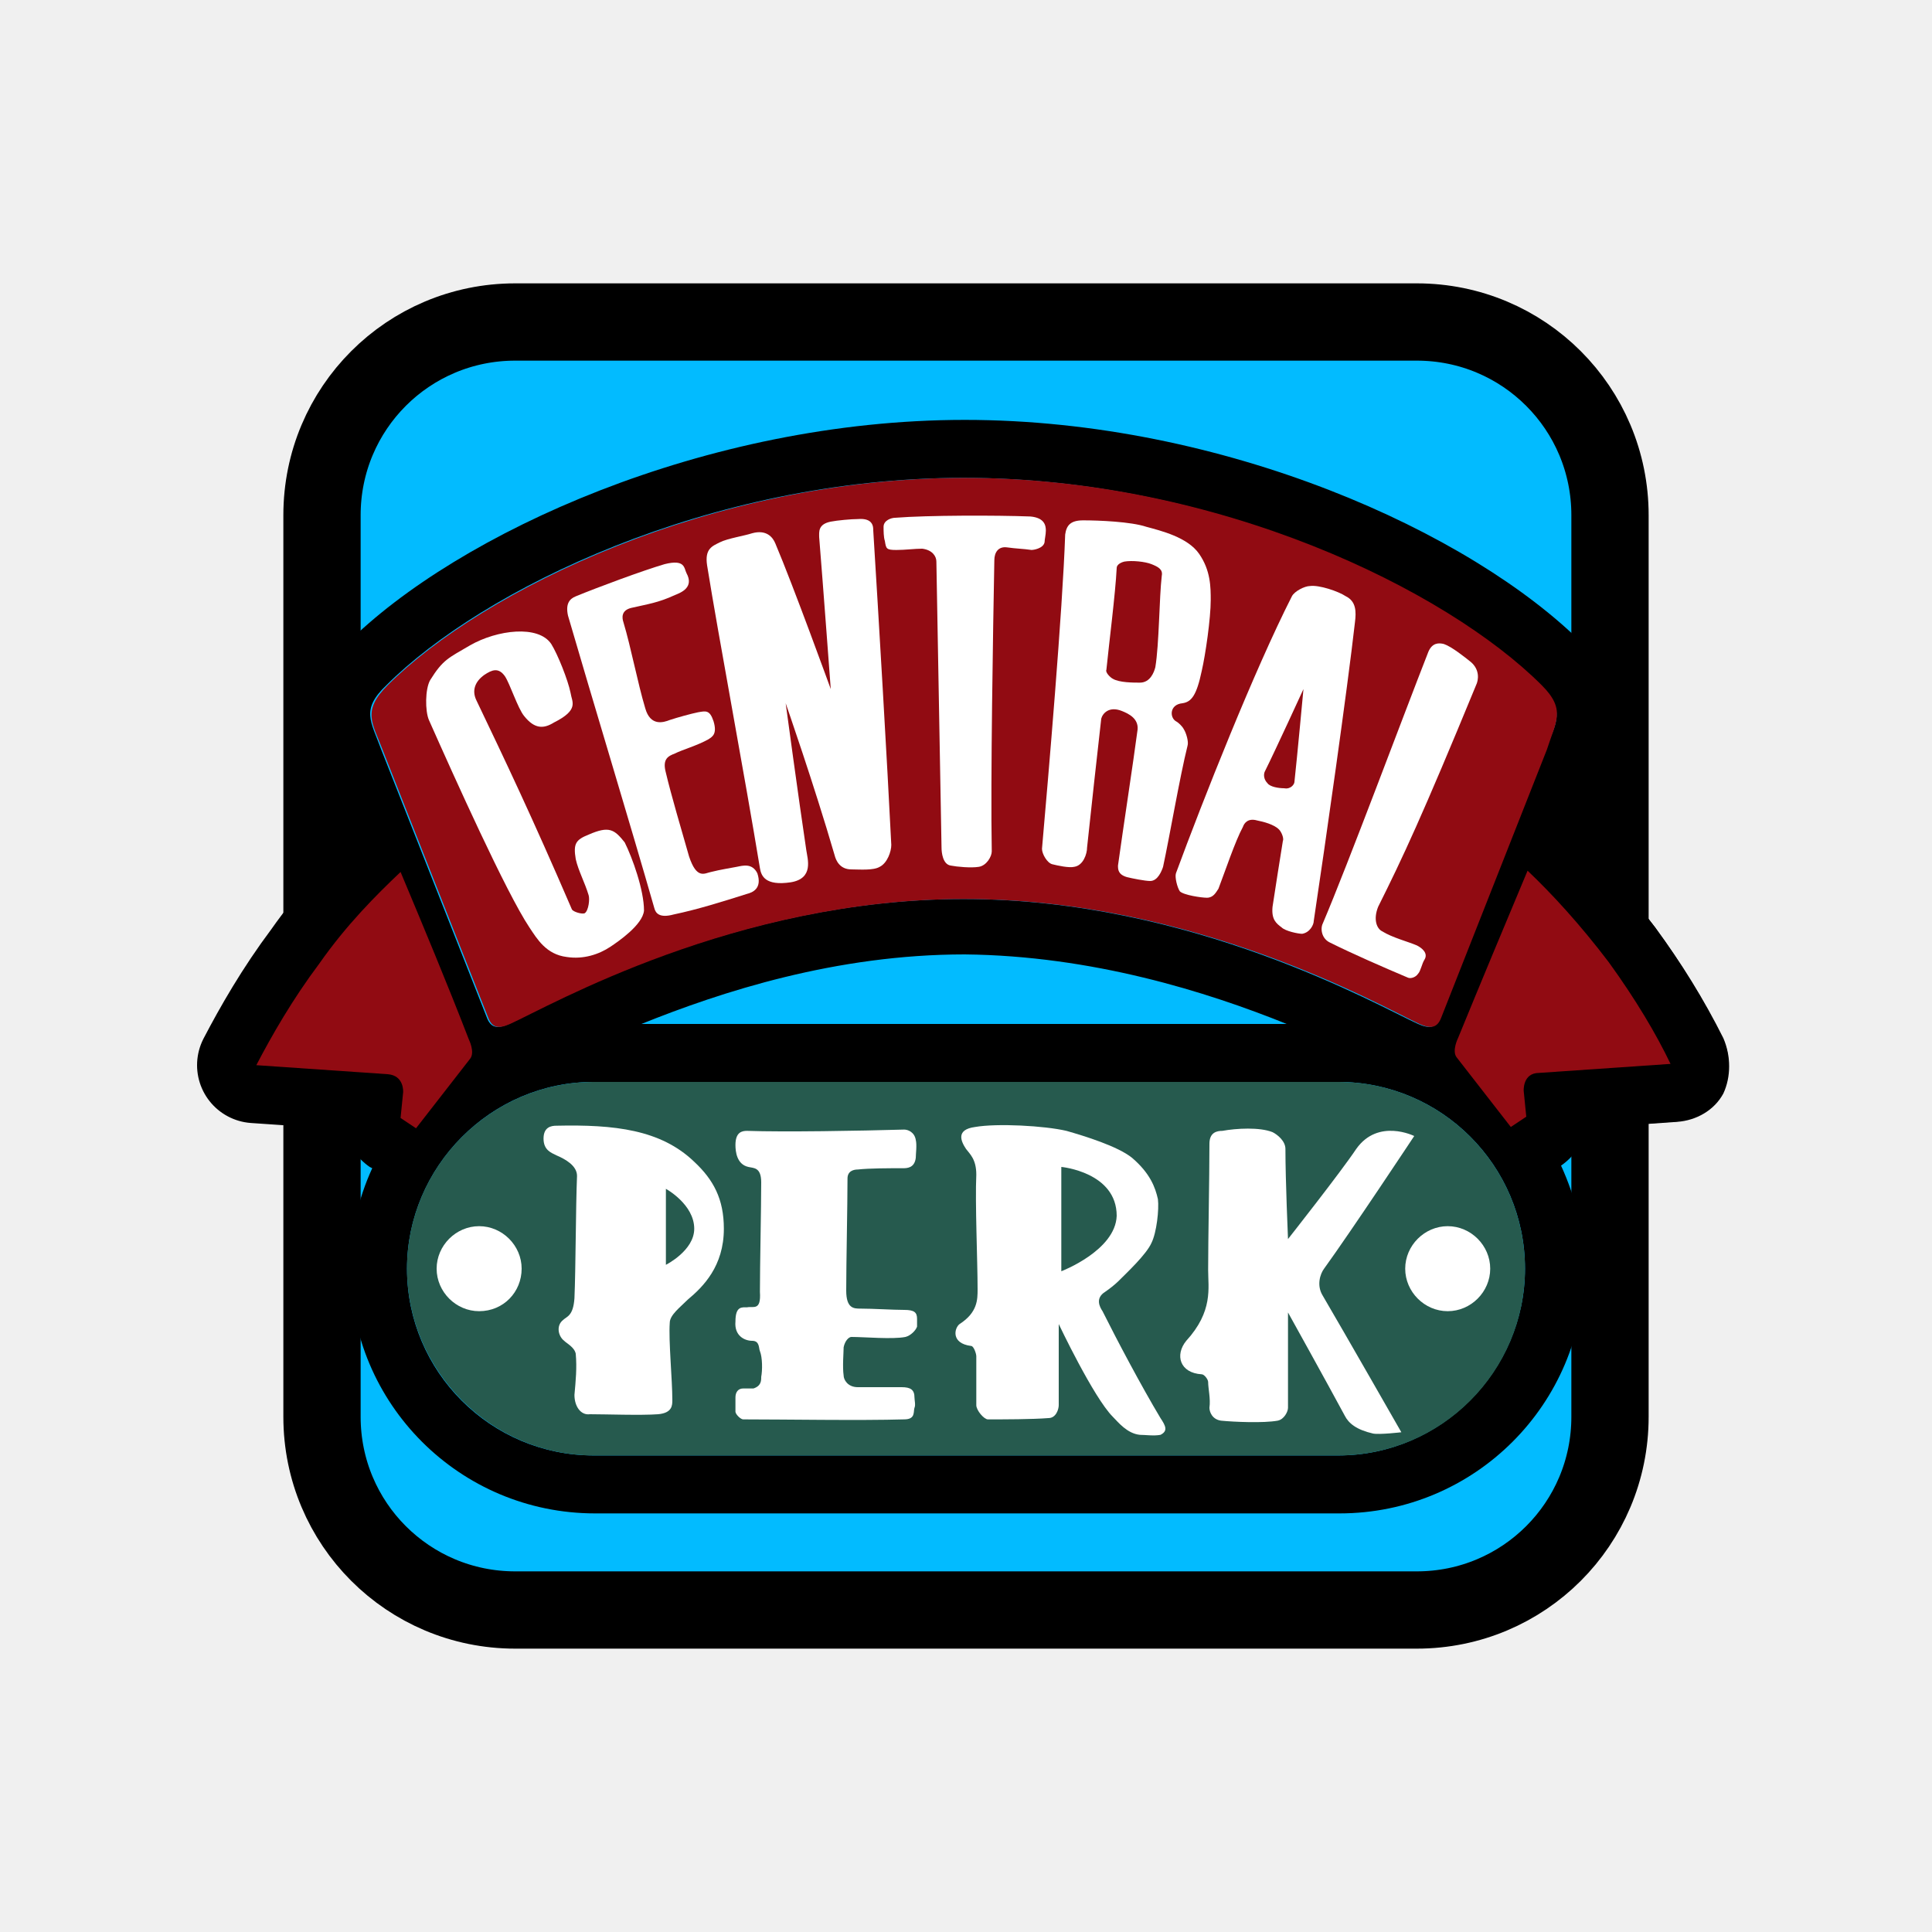
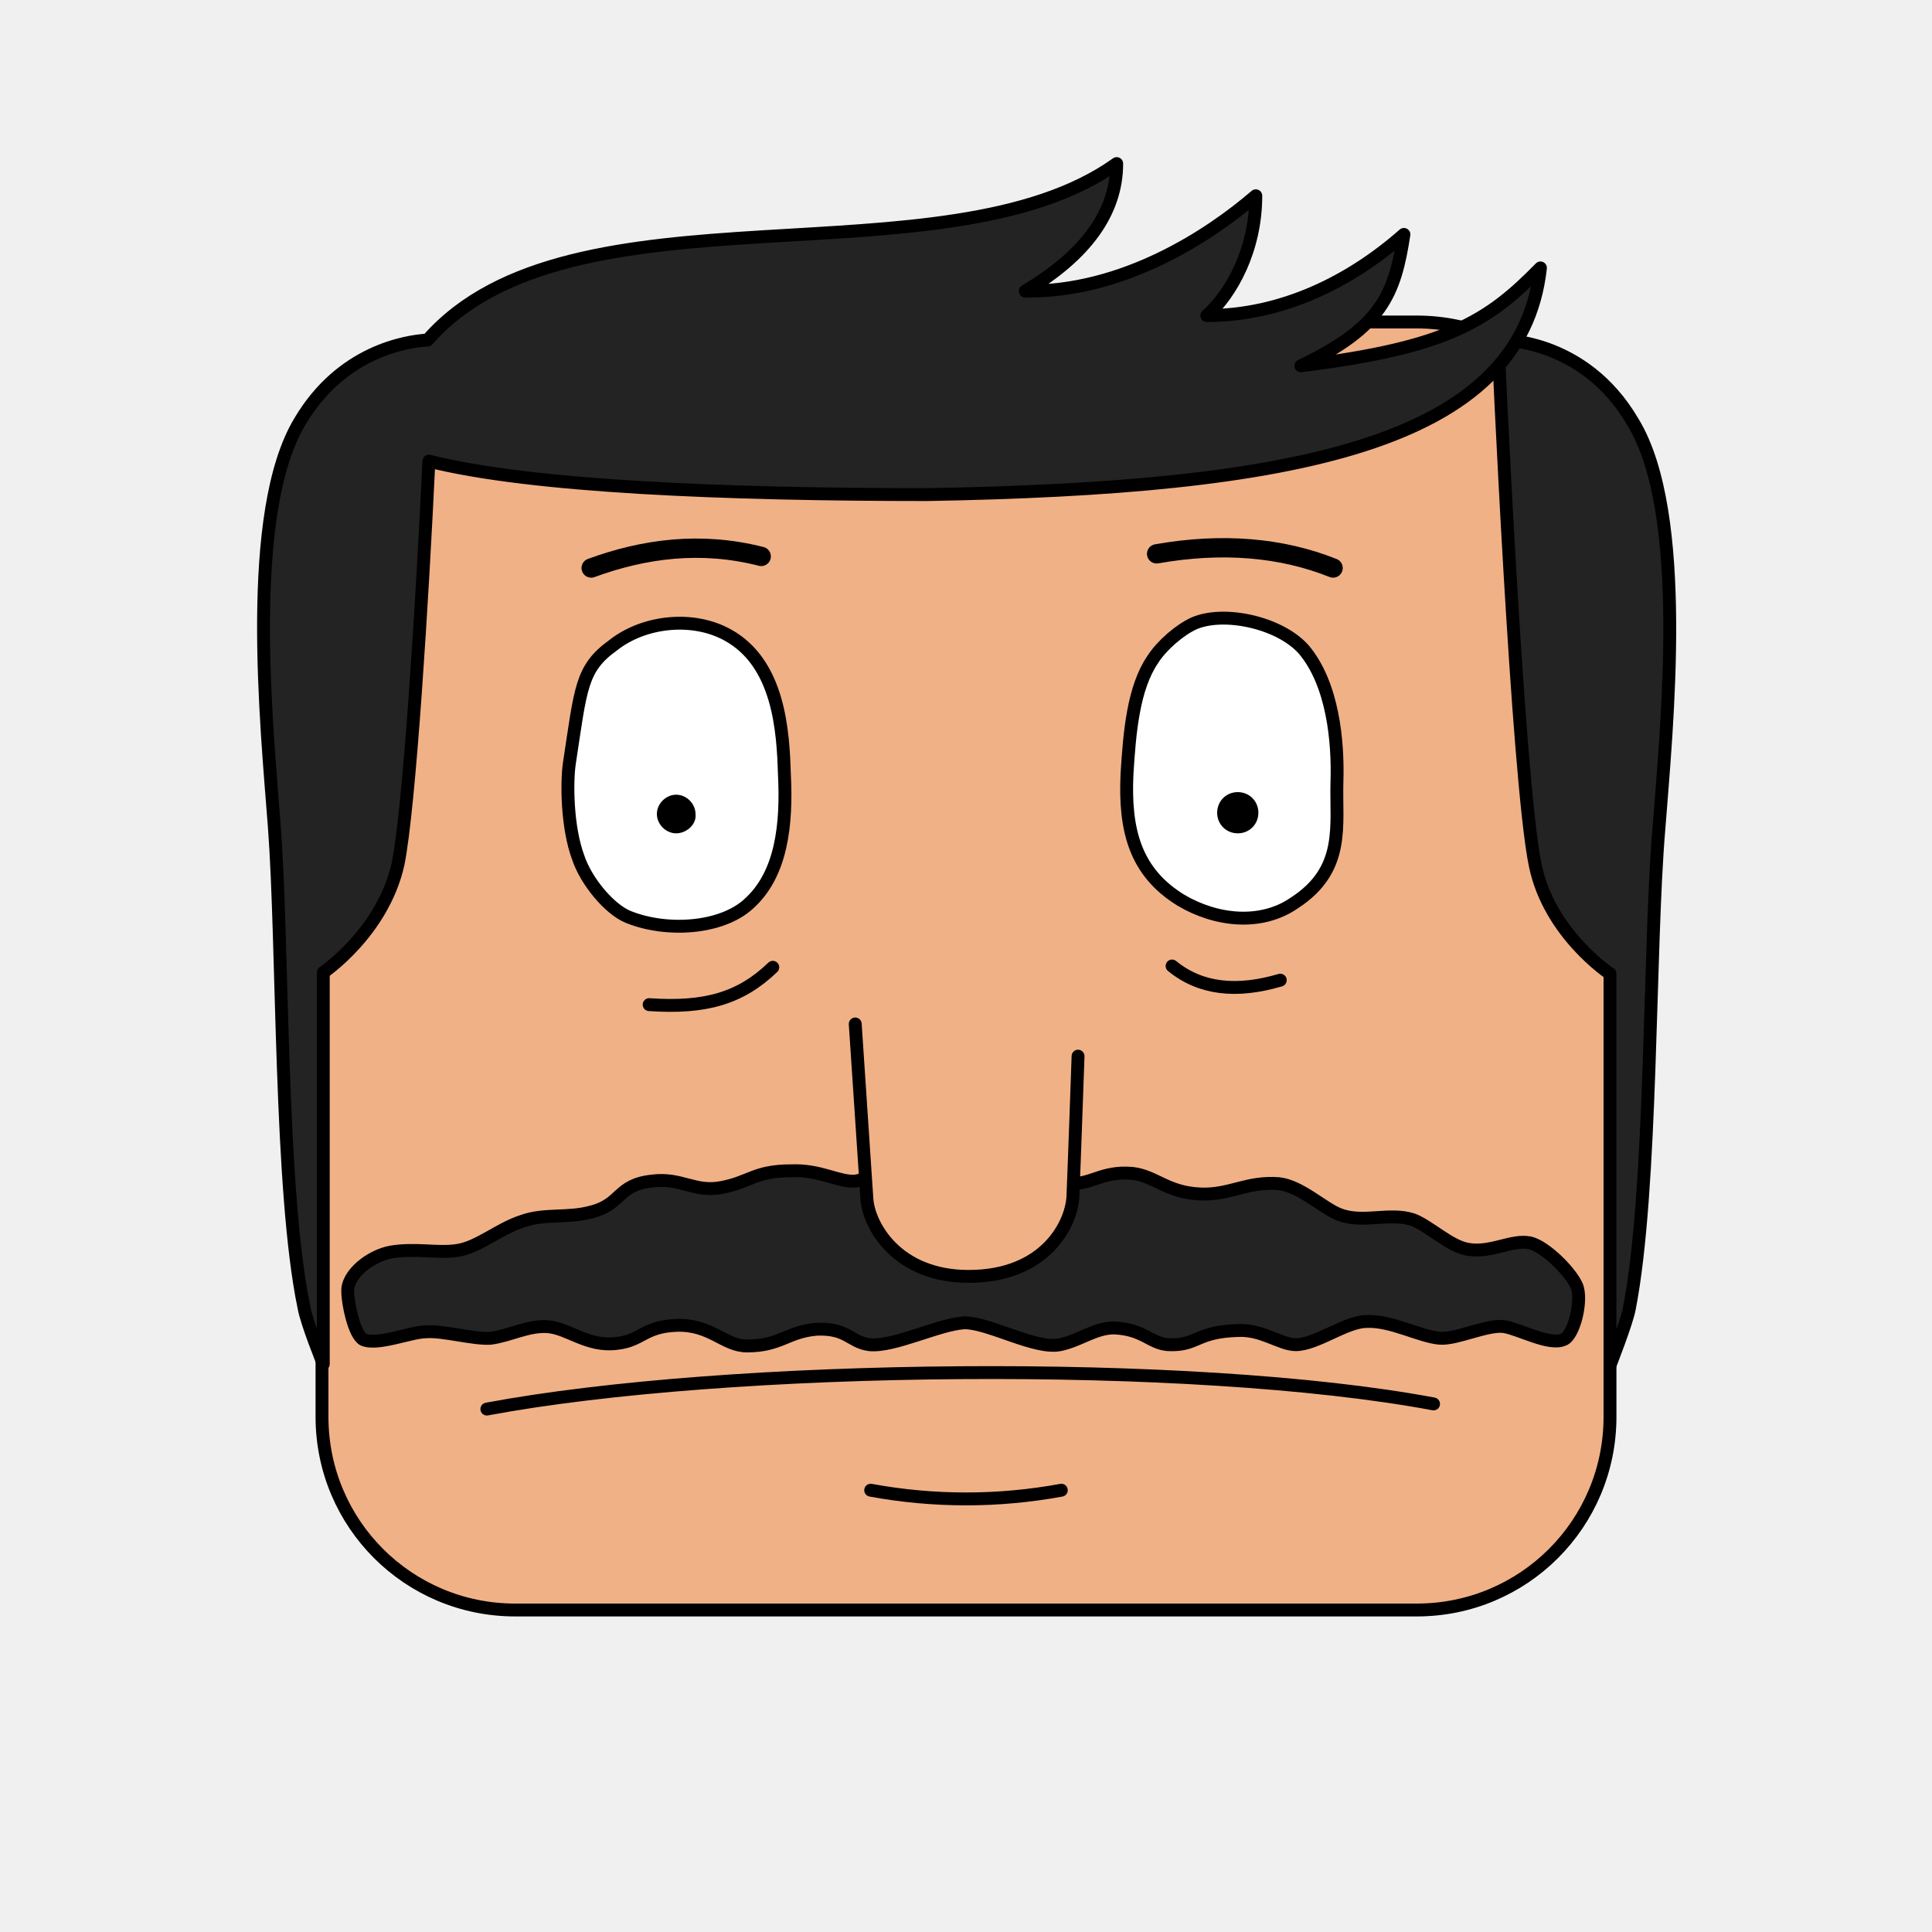
<svg xmlns="http://www.w3.org/2000/svg" version="1.1" id="Layer_1" x="0px" y="0px" viewBox="0 0 150 150" style="enable-background:new 0 0 150 150;" xml:space="preserve">
  <style type="text/css">
- 	.st0{fill:none;stroke:#000000;stroke-width:9;stroke-linecap:round;stroke-linejoin:round;stroke-miterlimit:10;}
- 	.st1{fill:#02BBFF;stroke:#000000;stroke-width:6;stroke-miterlimit:10;}
- 	.st2{fill:#910B12;}
- 	.st3{fill:#265A4E;}
- 	.st4{fill:#FFFFFF;}
+ 	.st0{fill:#F1B186;stroke:#000000;stroke-linecap:round;stroke-linejoin:round;stroke-miterlimit:10;}
+ 	.st1{fill:#232323;stroke:#000000;stroke-linecap:round;stroke-linejoin:round;stroke-miterlimit:10;}
+ 	.st2{fill:#FFFFFF;stroke:#000000;stroke-linecap:round;stroke-linejoin:round;stroke-miterlimit:10;}
+ 	.st3{fill:#F1B186;stroke:#000000;stroke-width:1.5;stroke-linecap:round;stroke-linejoin:round;stroke-miterlimit:10;}
</style>
-   <g>
-     <path class="st0" d="M86.5,52.7c0.4,0.3,1.5,0.2,2.1,0.3c0.8,0,1.1-0.8,1.2-1.2c0.3-1.7,0.3-5.3,0.5-7.1c0-0.5-0.3-0.7-0.8-0.9   c-0.5-0.1-1.5-0.3-2.1-0.2c-0.4,0.1-0.6,0.3-0.6,0.5c-0.1,2-0.5,5.9-0.8,7.9C85.9,52.2,86.2,52.6,86.5,52.7z" />
-     <path class="st0" d="M99.7,61.2c0.4,0,0.7-0.3,0.8-0.5c0.3-1.8,0.7-7.2,0.7-7.2s-2.2,4.8-3,6.4c-0.1,0.2-0.1,0.7,0.2,0.9   C98.7,61.1,99.4,61.2,99.7,61.2z" />
-     <path class="st0" d="M37.8,78.9c0.3,0.8,0.8,0.9,1.7,0.5c3.1-1.4,17.5-9.7,35.3-9.7c17.8,0,32.3,8.3,35.3,9.7   c0.9,0.4,1.4,0.3,1.7-0.5l8.2-20.8c0.8-2.1,1.6-3-0.4-5c-7.4-7.4-25.1-16.1-44.8-16.1v0c0,0,0,0,0,0l0,0   c-19.7,0-37.5,8.8-44.8,16.1c-2,2-1.2,2.9-0.4,5L37.8,78.9z M112.1,50c0.6,0.2,1.6,1,2.1,1.4c0.7,0.6,0.6,1.4,0.4,1.8   c-4.2,10.2-5.7,13.4-7.5,17.4c-0.4,1-0.1,1.6,0.3,1.9c0.8,0.5,2,0.8,2.7,1.1c0.3,0.2,0.8,0.6,0.6,1.1c-0.1,0.3-0.3,0.8-0.5,1.1   c-0.2,0.3-0.6,0.3-0.8,0.3c-1.9-0.8-4.3-1.9-6-2.7c-0.8-0.4-0.8-1.2-0.6-1.5c2-4.7,6.2-16,8.2-21.1C111.2,49.9,111.8,49.9,112.1,50   z M101.7,45.4c0.7-0.1,2.2,0.5,2.8,0.8c0.7,0.4,0.8,1.3,0.8,1.7c-0.6,5.3-2.3,17.2-3.2,23.2c-0.1,0.4-0.3,1-0.9,1   c-0.4,0.1-1.4-0.2-1.6-0.5c-0.3-0.3-0.8-0.6-0.7-1.6c0.2-1.3,0.6-3.9,0.8-5.1c0-0.2-0.2-0.8-0.3-0.9c-0.4-0.3-1.3-0.6-1.7-0.7   c-0.6-0.1-0.9,0.3-1.1,0.5c-0.6,1.2-1.3,3.6-1.9,4.8c-0.1,0.3-0.4,0.7-0.9,0.7c-0.5,0-1.8-0.2-2.1-0.5c-0.2-0.2-0.4-1-0.3-1.4   c2.1-5.7,6.1-15.8,9-21.5C100.6,45.8,101.3,45.5,101.7,45.4z M84.1,40.5c1.2,0,3.7,0.1,4.9,0.5c1.1,0.3,3.2,0.8,4.1,2.1   c0.8,1.3,0.9,2.6,0.9,3.6c0,1.4-0.4,4.1-0.7,5.5c-0.4,1.8-0.8,2.4-1.5,2.5c-1,0.1-0.9,1.1-0.5,1.4c0.2,0.1,0.5,0.4,0.6,0.6   c0.2,0.3,0.5,1,0.3,1.4c-0.6,2.4-1.4,7.1-1.9,9.4c-0.1,0.4-0.4,1.1-1,1.1c-0.4,0-1.4-0.2-1.8-0.3c-0.7-0.2-0.8-0.5-0.7-0.9   c0.4-2.9,1.2-8.2,1.5-10.4c0.1-1-0.8-1.4-1.2-1.6c-1-0.5-1.5,0.2-1.6,0.6c-0.3,2.6-0.9,7.2-1.1,10c0,0.4-0.3,1.4-1,1.5   c-0.4,0-1.3-0.1-1.7-0.2c-0.4-0.1-0.8-0.8-0.8-1.2c0.6-5.7,1.6-18.5,1.8-24.4C82.7,40.9,83,40.5,84.1,40.5z M68.6,40.9   c0-0.5,0.6-0.7,0.9-0.7C72,40,77.4,40,80,40.1c1.1,0.1,1.1,0.7,1.2,1.1c0,0.2-0.1,0.6-0.1,0.9c-0.1,0.5-0.8,0.6-1.2,0.6   c-0.7-0.1-1.1-0.1-1.9-0.2c-0.8-0.1-1,0.4-1,1c-0.1,5.4-0.3,17-0.2,22.6c0,0.4-0.3,1.1-1,1.2c-0.5,0.1-1.6,0-2.2-0.1   c-0.6-0.1-0.7-1-0.7-1.4c-0.1-5.5-0.3-16.6-0.4-22.2c0-0.4-0.4-0.9-1.1-1c-0.5-0.1-1.2,0.1-2,0.1c-0.7,0-0.8-0.1-0.9-0.7   C68.6,41.7,68.6,41.1,68.6,40.9z M55.9,42.1c0.6-0.2,1.9-0.5,2.5-0.7c1.1-0.3,1.6,0.3,1.8,0.8c1.4,3.4,4.3,11.3,4.3,11.3   s-0.6-8.1-0.9-11.8c0-0.4-0.1-1,0.9-1.2c0.5-0.1,1.6-0.2,2.1-0.2c1.2,0,1.2,0.6,1.2,1c0.4,6.4,1.1,18.2,1.4,24.4   c0,0.5-0.3,1.4-0.9,1.7c-0.5,0.2-1.6,0.2-2.2,0.2c-0.9,0-1.2-0.7-1.3-1.1C63.2,61,61,54.6,61,54.6S62,62,62.6,66   c0.1,0.7,0.6,2.2-1.2,2.5c-2,0.4-2.3-0.4-2.4-1.1c-1.1-7.3-3.2-17.9-4.1-23.5C54.7,42.5,55.3,42.3,55.9,42.1z M44.7,46.5   c1.7-0.8,5.2-2,6.9-2.5c1.5-0.5,1.4,0.3,1.7,0.7c0.6,1.2-0.4,1.5-0.9,1.7c-1.2,0.6-2.1,0.7-3.4,1c-0.8,0.2-0.6,0.8-0.6,1.1   c0.6,2,1.1,4.6,1.7,6.7c0.4,1.4,1.4,1,1.9,0.9c0.6-0.2,1.6-0.4,2.2-0.6c0.6-0.1,0.9-0.1,1.2,0.7c0.3,1-0.1,1.2-0.4,1.4   c-0.9,0.4-1.9,0.8-2.6,1.1c-0.5,0.2-1,0.4-0.7,1.5c0.4,1.7,1.1,4.4,1.8,6.5c0.6,1.8,1.2,1.3,1.7,1.2c0.8-0.2,1.5-0.3,2-0.4   c0.6-0.1,1.3-0.3,1.6,0.7c0.4,1.2-0.4,1.5-0.8,1.6c-1.9,0.6-3.7,1.2-5.7,1.6c-1.2,0.3-1.4-0.1-1.5-0.5C49,64.4,45.9,54.2,44.1,48   C43.8,47.1,44.2,46.7,44.7,46.5z M33.3,52.9c1-1.6,1.4-1.7,3.1-2.7c2.1-1.2,5.3-1.6,6.3-0.1c0.5,0.8,1.3,2.8,1.5,3.8   c0.2,0.7,0.7,1.2-1.3,2.3c-0.9,0.4-1.5,0.5-2.3-0.5c-0.5-0.6-1.1-2.5-1.5-3.1c-0.4-0.7-1-0.5-1.6-0.1c-0.7,0.4-1,1.2-0.6,2   c2.2,4.6,4.2,9,7.4,16.2c0.1,0.2,0.8,0.4,1,0.3c0.3-0.2,0.4-1.1,0.3-1.4c-0.3-1-0.8-2-1-2.8c-0.3-1.2-0.1-1.4,1-1.9   c1.6-0.7,2-0.3,2.6,0.7c0.7,1.2,1.6,3.7,1.5,5.3c0,1.1-1.9,2.3-2.6,2.8c-0.9,0.6-2.1,1-3.4,0.8c-1.6-0.2-2.2-1.4-2.9-2.3   c-1.9-2.7-5.8-11.5-7.8-16.1C32.9,55.2,32.9,53.5,33.3,52.9z" />
-     <path class="st0" d="M31.1,86.8l1.2,0.8l4.2-5.4c0.4-0.5-0.1-1.5-0.1-1.5c-1.8-4.3-3.6-8.6-5.4-13c-1.9,1.8-4.2,4.1-6.3,7.1   c-2.1,2.8-3.7,5.6-4.9,7.9l10.2,0.7c1.3,0.1,1.2,1.4,1.2,1.4L31.1,86.8z" />
-     <path class="st0" d="M124.9,74.7c-2.2-2.9-4.4-5.3-6.3-7.1c-1.8,4.3-3.6,8.6-5.4,13c0,0-0.5,1-0.1,1.5l4.2,5.4l1.2-0.8l-0.2-2   c0,0-0.1-1.4,1.2-1.4l10.2-0.7C128.6,80.3,127,77.6,124.9,74.7z" />
-     <path class="st0" d="M51.7,92.2l0,5.9c0,0,2.2-1.1,2.2-2.8C53.9,93.5,51.7,92.2,51.7,92.2z" />
-     <path class="st0" d="M86.7,94.4c0.1-3.4-4.3-3.8-4.3-3.8l0,8.1C82.4,98.7,86.6,97.1,86.7,94.4z" />
-     <path class="st0" d="M103.9,84H46.1c-8,0-14.5,6.5-14.5,14.5v0c0,7.9,6.5,14.5,14.5,14.5h57.8c8,0,14.5-6.5,14.5-14.5v0   C118.4,90.5,111.9,84,103.9,84z M37.2,101.8c-1.8,0-3.3-1.5-3.3-3.3c0-1.8,1.5-3.3,3.3-3.3c1.8,0,3.3,1.5,3.3,3.3   C40.5,100.3,39.1,101.8,37.2,101.8z M53.4,100.9c-0.6,0.5-1.4,1.2-1.4,1.8c-0.1,1.4,0.2,4.4,0.2,6c0,0.4,0,1.1-1.1,1.1   c-1.3,0.1-4.2,0-5.3,0c-0.6,0-1.2-0.6-1.2-1.5c0-1.1,0.1-2,0.1-3.2c0-0.5-0.6-0.8-0.9-1c-0.4-0.4-0.6-1.2-0.1-1.6   c0.4-0.3,0.9-0.3,0.9-1.7c0.1-2.3,0.1-7.1,0.2-9.5c0-0.8-0.9-1.3-1.6-1.6c-0.4-0.1-1-0.4-1-1.3c0-0.9,0.7-1,1-1   c4.5-0.1,8.1,0.3,10.7,2.8c1.5,1.4,2.3,2.9,2.3,5.2C56.1,98.3,54.5,99.9,53.4,100.9z M71.2,103c-0.1,0.3-0.5,0.7-0.9,0.8   c-1,0.2-3.2,0-4.2,0c-0.2,0-0.5,0.3-0.6,0.8c0,0.4-0.1,1.5,0,2.2c0,0.3,0.3,0.9,1.1,0.9c0.8,0,2.6,0,3.4,0c0.7,0,1,0.2,1,0.8   c0,0.2,0.1,0.6,0,0.8c-0.1,0.3,0.1,0.9-0.8,0.9c-3.4,0.1-9.3,0-12.5,0c-0.2,0-0.6-0.4-0.6-0.6c0-0.5,0-0.8,0-1.1   c0-0.4,0.2-0.7,0.6-0.7c0.1,0,0.6,0,0.8,0c0.6-0.2,0.6-0.6,0.6-0.9c0.1-0.5,0.1-1.5-0.1-2c-0.1-0.2,0-0.8-0.6-0.8   c-0.6,0-1.4-0.4-1.3-1.5c0-1.2,0.5-1.1,0.9-1.1c0.5-0.1,1.1,0.3,1-1.2c0-2.1,0.1-6.5,0.1-8.5c0-1.2-0.6-1.1-1-1.2   c-0.9-0.2-1-1.2-1-1.7c0-1,0.5-1.1,0.9-1.1c2.9,0.1,8.7,0,12.2-0.1c0.3,0,0.8,0.2,0.9,0.8c0.1,0.4,0,1.1,0,1.4   c-0.1,0.8-0.7,0.8-1,0.8c-1.1,0-2.6,0-3.5,0.1c-0.3,0-0.8,0.1-0.8,0.7c0,2.1-0.1,6.6-0.1,8.7c0,1.4,0.6,1.4,1.1,1.4   c1,0,2.5,0.1,3.4,0.1c0.8,0,1,0.2,1,0.7C71.2,102.2,71.2,102.8,71.2,103z M90.1,111.2c-0.5,0.1-1.2,0-1.6,0c-1-0.1-1.7-0.9-2.1-1.4   c-1.5-1.5-4.2-7.2-4.2-7.2s0,4.1,0,6.3c0,0.3-0.1,1-0.8,1c-1.4,0.1-3.5,0.1-4.7,0.1c-0.4,0-0.9-0.8-0.9-1.1c0.1-1.1,0-2.4,0-3.8   c0-0.2-0.2-0.7-0.4-0.8c-1.7-0.2-1.3-1.4-0.9-1.7c1.4-0.9,1.4-1.9,1.4-2.7c0-2.2-0.2-6.6-0.1-8.9c0.1-1.1-0.4-1.5-0.8-2   c-0.4-0.5-0.9-1.4,0.7-1.7c1.8-0.3,5.4-0.1,7.1,0.3c1.3,0.3,4,1.2,5.1,2.1c1.4,1.2,1.8,2.3,2,3.2c0.2,0.8-0.1,2.6-0.5,3.4   c-0.4,0.9-1.9,2.3-2.6,3c-0.2,0.2-0.7,0.6-1,0.8c-0.7,0.5-0.3,1.2-0.2,1.5c1.1,2.2,3,5.8,4.5,8.3C90.5,110.7,90.7,111.1,90.1,111.2   z M106.6,111.3c-1.3-0.3-1.9-0.8-2.2-1.4c-1.4-2.6-4.4-8-4.4-8s0,5.1,0,7.4c0,0.3-0.3,0.9-0.8,1c-1.1,0.2-3.4,0.1-4.4,0   c-0.7-0.1-0.9-0.7-0.9-1c0.1-0.7-0.1-1.5-0.1-2c0-0.2-0.3-0.6-0.5-0.6c-1.7-0.1-2.1-1.5-1.2-2.6c2.1-2.3,1.7-4.1,1.7-5.5   c0-2.5,0.1-7,0.1-9.8c0-0.9,0.6-1,1-1c1.1-0.2,2.9-0.3,3.9,0.1c0.4,0.2,1,0.7,1,1.3c0,2.4,0.2,7,0.2,7s4.1-5.2,5.3-7   c1.7-2.4,4.5-1,4.5-1s-4.9,7.4-7,10.3c-0.3,0.4-0.6,1.3-0.1,2.1c1.7,2.9,6.1,10.6,6.1,10.6S107.1,111.4,106.6,111.3z M115.7,98.5   c0,1.8-1.5,3.3-3.3,3.3c-1.8,0-3.3-1.5-3.3-3.3c0-1.8,1.5-3.3,3.3-3.3C114.2,95.2,115.7,96.7,115.7,98.5z" />
-   </g>
-   <path class="st1" d="M40,25h70c8.3,0,15,6.7,15,15v70c0,8.3-6.7,15-15,15H40c-8.3,0-15-6.7-15-15V40C25,31.7,31.7,25,40,25z" />
-   <path d="M133.8,80.6c-1.5-3-3.3-5.9-5.3-8.6c-1.9-2.5-4-4.9-6.3-7.1l2.1-5.2c0.1-0.2,0.2-0.5,0.3-0.7c0.7-1.8,2.1-5.2-1.7-9  c-8.7-8.7-27.9-17.4-48-17.4c-20.1,0-39.4,8.8-48,17.4c-3.8,3.8-2.4,7.2-1.7,9c0.1,0.2,0.2,0.4,0.3,0.8l2,5.2  c-2.3,2.2-4.4,4.6-6.3,7.1c-2,2.7-3.8,5.6-5.3,8.6c-0.7,1.3-0.6,2.9,0.1,4.2c0.8,1.3,2.1,2.1,3.6,2.2l7.1,0.5c0.2,1.2,1,2.3,2,3  l0.2,0.1c-1.1,2.4-1.7,5-1.7,7.8c0,10.5,8.5,19,19,19h57.8c10.5,0,19-8.5,19-19c0-2.9-0.7-5.6-1.8-8c1-0.7,1.7-1.7,1.9-2.9l7.1-0.5  c1.5-0.1,2.9-0.9,3.6-2.2C134.4,83.6,134.4,82,133.8,80.6z M30,53.2c7.4-7.4,25.1-16.1,44.8-16.1l0,0c0,0,0,0,0,0v0  c19.7,0,37.5,8.8,44.8,16.1c2,2,1.2,2.9,0.4,5l-8.2,20.8c-0.3,0.8-0.8,0.9-1.7,0.5c-3.1-1.4-17.5-9.7-35.3-9.7  c-17.8,0-32.3,8.3-35.3,9.7c-0.9,0.4-1.4,0.3-1.7-0.5l-8.2-20.8C28.8,56,28,55.1,30,53.2z M99.9,79.5H49.8  c6.2-2.5,15.1-5.4,25.1-5.4C84.8,74.2,93.7,77,99.9,79.5z M30.4,78.8l-2.9-0.2c0.3-0.4,0.6-0.8,0.9-1.2c0.4-0.5,0.8-1.1,1.3-1.6  l1.3,3.1C30.7,78.8,30.6,78.8,30.4,78.8z M118.4,98.5c0,7.9-6.5,14.5-14.5,14.5H46.1c-8,0-14.5-6.5-14.5-14.5v0  c0-7.9,6.5-14.5,14.5-14.5h57.8C111.9,84,118.4,90.5,118.4,98.5L118.4,98.5z M119.2,78.8c-0.2,0-0.3,0-0.5,0.1l1.3-3.1  c0.4,0.5,0.9,1.1,1.3,1.6c0.3,0.4,0.6,0.8,0.9,1.2L119.2,78.8z" />
+   <path class="st0" d="M40,25h70c8.3,0,15,6.7,15,15v70c0,8.3-6.7,15-15,15H40c-8.3,0-15-6.7-15-15V40C25,31.7,31.7,25,40,25z" />
+   <path class="st1" d="M116.3,26.4c0,0,1.5,34.1,2.9,40.8c1.1,5.3,5.8,8.4,5.8,8.4V106c0,0,1.3-3.3,1.5-4.4c1.8-9.2,1.5-28,2.3-37.3  c0.6-7.9,2.3-24.4-2-31.5C122.9,26.1,116.3,26.4,116.3,26.4z" />
+   <path class="st1" d="M101,28.4c6.3-3,7.3-5.6,8-10.2c-4.2,3.7-9.5,6.3-15.3,6.3c1.9-1.7,3.8-5.1,3.8-9.3c-3.6,3.1-10.3,7.5-17.9,7.4  c4.7-2.8,7.1-6.1,7.1-9.9c-13.4,9.6-42.4,1-53.5,13.7c-1.7,0.1-6.7,0.9-9.9,6.3c-4.3,7.1-2.6,23.6-2,31.5c0.7,9.3,0.4,28.2,2.3,37.3  c0.2,1.2,1.5,4.4,1.5,4.4V75.5c0,0,4.6-3.1,5.8-8.4c0.9-4.4,1.9-20.7,2.4-31.3c7.9,2,23.1,2.6,38.7,2.6c28.5-0.5,46.1-3.9,47.6-17.6  C115.5,25,112.3,27,101,28.4z" />
+   <path class="st1" d="M69.6,90.4c0,0-2.3,1.2-3.2,1.3c-1.3,0.1-2.7-0.9-5-0.8c-2.8,0-3.2,0.9-5.4,1.3c-2.1,0.4-3.1-0.8-5.4-0.5  c-2.7,0.3-2.3,1.8-4.7,2.4c-1.8,0.5-3.6,0.1-5.3,0.7c-1.9,0.6-3.5,2.1-5.2,2.3c-1.5,0.2-3.1-0.2-5,0.1c-1.7,0.3-3.5,1.8-3.4,3.1  c0,0.9,0.5,3.3,1.2,3.7c1.1,0.5,3.7-0.6,4.9-0.6c1.3-0.1,3.7,0.6,5,0.5c1.5-0.2,2.9-1,4.4-0.9c1.6,0.1,3.1,1.6,5.4,1.3  c1.9-0.2,2.1-1.3,4.6-1.4c2.7-0.1,3.7,1.6,5.5,1.6c2.6,0,3.1-1.1,5.4-1.3c2.4-0.1,2.6,1,4.1,1.2c1.9,0.2,5.4-1.6,7.4-1.7  c1.9,0,5.5,2.1,7.4,1.7c1.5-0.3,2.7-1.3,4.2-1.3c2.3,0.1,2.8,1.2,4.2,1.3c2.3,0.1,2.1-1,5.4-1.1c1.9-0.1,3.3,1.1,4.5,1.1  c1.6,0,3.9-1.8,5.5-1.8c1.9-0.1,4.2,1.2,5.7,1.3c1.3,0.1,3.7-1.1,5-0.9c1.2,0.2,3.5,1.5,4.6,1c0.8-0.3,1.5-3.1,1-4.2s-2.4-3-3.6-3.3  c-1.4-0.3-3,0.8-4.8,0.5c-1.4-0.2-3-1.8-4.3-2.3c-1.8-0.6-3.9,0.3-5.7-0.4c-1.3-0.5-3-2.2-4.7-2.4c-2.5-0.2-3.8,0.9-6.1,0.8  c-2.6-0.1-3.5-1.4-5.3-1.6c-2.4-0.2-3.1,0.9-5,0.8c-2.4-0.2-2.6-1.5-2.6-1.5S69.6,90.4,69.6,90.4z" />
+   <path class="st0" d="M66.4,79.5c0,0,0.4,6,0.9,13.5c0.1,2.1,2.3,6.1,7.9,6.1c6,0,8-4.1,8.1-6.2c0.1-2.3,0.4-10.9,0.4-10.9" />
  <g>
    <g>
-       <path class="st2" d="M119.7,53.2c-7.4-7.4-25.1-16.1-44.8-16.1v0c0,0,0,0,0,0l0,0c-19.7,0-37.5,8.8-44.8,16.1c-2,2-1.2,2.9-0.4,5    l8.2,20.8c0.3,0.8,0.8,0.9,1.7,0.5c3.1-1.4,17.5-9.7,35.3-9.7c17.8,0,32.3,8.3,35.3,9.7c0.9,0.4,1.4,0.3,1.7-0.5l8.2-20.8    C120.8,56,121.6,55.1,119.7,53.2z" />
-       <path class="st2" d="M31.1,67.7c-1.9,1.8-4.2,4.1-6.3,7.1c-2.1,2.8-3.7,5.6-4.9,7.9l10.2,0.7c1.3,0.1,1.2,1.4,1.2,1.4l-0.2,2    l1.2,0.8l4.2-5.4c0.4-0.5-0.1-1.5-0.1-1.5C34.7,76.3,32.9,72,31.1,67.7z" />
-       <path class="st2" d="M124.9,74.7c-2.2-2.9-4.4-5.3-6.3-7.1c-1.8,4.3-3.6,8.6-5.4,13c0,0-0.5,1-0.1,1.5l4.2,5.4l1.2-0.8l-0.2-2    c0,0-0.1-1.4,1.2-1.4l10.2-0.7C128.6,80.3,127,77.6,124.9,74.7z" />
+       <path class="st2" d="M44.2,59.3c0.9-5.9,0.9-7.4,3.4-9.2c2.4-1.9,6.2-2.3,8.9-0.8c4,2.2,4.3,7.5,4.4,10.8    c0.2,3.9-0.2,7.8-2.8,10.1c-2.1,1.9-6.3,2.2-9.3,1c-1.5-0.6-3.3-2.8-3.9-4.6C44,64.2,44,60.7,44.2,59.3z" />
+       <path d="M52.5,64.7c-0.8,0-1.5-0.7-1.5-1.5c0-0.8,0.7-1.5,1.5-1.5c0.8,0,1.5,0.7,1.5,1.5C54.1,64,53.3,64.7,52.5,64.7z" />
    </g>
    <g>
-       <path class="st3" d="M103.9,84H46.1c-7.9,0-14.5,6.5-14.5,14.5v0c0,7.9,6.5,14.5,14.5,14.5h57.8c8,0,14.5-6.5,14.5-14.5v0    C118.4,90.5,111.9,84,103.9,84z" />
+       <path class="st2" d="M103.8,60.7c0.1-3.1-0.3-7.6-2.6-10.3c-1.9-2.1-6.2-3-8.5-2c-1.1,0.5-2.5,1.7-3.2,2.8c-1.5,2.2-1.8,5.6-2,8.9    c-0.2,4.3,0.6,7.6,4.2,9.8c2.7,1.6,6.2,2,8.8,0.2C104.5,67.5,103.7,64.1,103.8,60.7z" />
+       <path d="M96.1,64.7c-0.9,0-1.6-0.7-1.6-1.6c0-0.9,0.7-1.6,1.6-1.6s1.6,0.7,1.6,1.6C97.7,64,97,64.7,96.1,64.7z" />
    </g>
  </g>
-   <g>
-     <path class="st4" d="M66.6,40.3c-0.5,0-1.6,0.1-2.1,0.2c-1,0.2-0.9,0.8-0.9,1.2c0.3,3.7,0.9,11.8,0.9,11.8s-2.9-8-4.3-11.3   c-0.2-0.5-0.7-1.1-1.8-0.8c-0.6,0.2-1.9,0.4-2.5,0.7c-0.6,0.3-1.2,0.5-1,1.8c0.9,5.6,2.9,16.2,4.1,23.5c0.1,0.6,0.4,1.4,2.4,1.1   c1.8-0.3,1.3-1.8,1.2-2.5C62,62,61,54.6,61,54.6s2.2,6.3,3.8,11.8c0.1,0.4,0.4,1.1,1.3,1.1c0.6,0,1.7,0.1,2.2-0.2   c0.6-0.3,0.9-1.2,0.9-1.7c-0.3-6.1-1-18-1.4-24.4C67.8,40.9,67.8,40.2,66.6,40.3z" />
-     <path class="st4" d="M57.2,67.3c-0.5,0.1-1.2,0.2-2,0.4c-0.5,0.1-1.1,0.6-1.7-1.2c-0.6-2.1-1.4-4.8-1.8-6.5   c-0.3-1.1,0.2-1.3,0.7-1.5c0.6-0.3,1.7-0.6,2.6-1.1c0.3-0.2,0.7-0.4,0.4-1.4c-0.3-0.9-0.6-0.8-1.2-0.7c-0.5,0.1-1.6,0.4-2.2,0.6   c-0.5,0.2-1.5,0.5-1.9-0.9c-0.6-2-1.1-4.7-1.7-6.7c-0.1-0.3-0.2-0.9,0.6-1.1c1.3-0.3,2.1-0.4,3.4-1c0.5-0.2,1.5-0.6,0.9-1.7   c-0.2-0.4-0.1-1.1-1.7-0.7c-1.7,0.5-5.2,1.8-6.9,2.5c-0.5,0.2-0.8,0.6-0.6,1.5c1.8,6.2,4.9,16.4,6.7,22.7c0.1,0.4,0.4,0.8,1.5,0.5   c1.9-0.4,3.8-1,5.7-1.6c0.4-0.1,1.2-0.4,0.8-1.6C58.4,67,57.7,67.2,57.2,67.3z" />
-     <path class="st4" d="M81.1,42.1c0-0.2,0.1-0.6,0.1-0.9c0-0.4-0.1-1-1.2-1.1c-2.6-0.1-8-0.1-10.5,0.1c-0.3,0-0.9,0.2-0.9,0.7   c0,0.3,0,0.8,0.1,1.1c0.1,0.6,0.1,0.7,0.9,0.7c0.7,0,1.4-0.1,2-0.1c0.8,0.1,1.1,0.6,1.1,1c0.1,5.6,0.3,16.7,0.4,22.2   c0,0.4,0.1,1.3,0.7,1.4c0.5,0.1,1.6,0.2,2.2,0.1c0.6-0.1,1-0.8,1-1.2c-0.1-5.6,0.1-17.2,0.2-22.6c0-0.6,0.3-1.1,1-1   c0.7,0.1,1.2,0.1,1.9,0.2C80.2,42.7,81,42.6,81.1,42.1z" />
-     <path class="st4" d="M45.7,64.8c-1,0.4-1.2,0.7-1,1.9c0.2,0.9,0.7,1.8,1,2.8c0.1,0.3,0,1.2-0.3,1.4c-0.2,0.1-0.9-0.1-1-0.3   C41.3,63.4,39.2,59,37,54.4c-0.4-0.8-0.1-1.5,0.6-2c0.6-0.4,1.1-0.6,1.6,0.1c0.4,0.6,1,2.5,1.5,3.1c0.8,1,1.5,1,2.3,0.5   c2-1,1.4-1.6,1.3-2.3c-0.2-1-1-3-1.5-3.8c-1-1.5-4.2-1.1-6.3,0.1c-1.7,1-2.1,1.1-3.1,2.7c-0.4,0.7-0.4,2.4-0.1,3.1   c2,4.5,6,13.4,7.8,16.1c0.6,0.9,1.3,2.1,2.9,2.3c1.3,0.2,2.5-0.2,3.4-0.8c0.6-0.4,2.5-1.7,2.6-2.8c0-1.6-0.9-4.1-1.5-5.3   C47.7,64.4,47.3,64.1,45.7,64.8z" />
-     <path class="st4" d="M104.5,46.3c-0.6-0.4-2.1-0.9-2.8-0.8c-0.4,0-1.2,0.4-1.4,0.8c-2.9,5.7-6.9,15.8-9,21.5   c-0.1,0.3,0.1,1.1,0.3,1.4c0.3,0.3,1.7,0.5,2.1,0.5c0.5,0,0.7-0.4,0.9-0.7c0.5-1.3,1.3-3.7,1.9-4.8c0.1-0.3,0.4-0.7,1.1-0.5   c0.5,0.1,1.3,0.3,1.7,0.7c0.2,0.2,0.4,0.7,0.3,0.9c-0.2,1.2-0.6,3.8-0.8,5.1c-0.1,1,0.3,1.3,0.7,1.6c0.3,0.3,1.3,0.5,1.6,0.5   c0.6-0.1,0.9-0.7,0.9-1c0.9-6,2.6-17.9,3.2-23.2C105.3,47.5,105.3,46.7,104.5,46.3z M100.5,60.7c0,0.2-0.3,0.6-0.8,0.5   c-0.4,0-1.1-0.1-1.3-0.4c-0.3-0.3-0.3-0.7-0.2-0.9c0.8-1.6,3-6.4,3-6.4S100.7,58.9,100.5,60.7z" />
-     <path class="st4" d="M114.6,53.2c0.2-0.4,0.3-1.2-0.4-1.8c-0.5-0.4-1.5-1.2-2.1-1.4c-0.4-0.1-0.9-0.1-1.2,0.6   c-2,5.1-6.2,16.4-8.2,21.1c-0.2,0.4-0.1,1.2,0.6,1.5c1.6,0.8,4.1,1.9,6,2.7c0.2,0.1,0.6,0,0.8-0.3c0.2-0.2,0.3-0.8,0.5-1.1   c0.3-0.5-0.2-0.9-0.6-1.1c-0.7-0.3-1.9-0.6-2.7-1.1c-0.4-0.2-0.7-0.9-0.3-1.9C108.9,66.6,110.4,63.4,114.6,53.2z" />
-     <path class="st4" d="M91.9,56.6c-0.1-0.2-0.4-0.5-0.6-0.6c-0.5-0.3-0.5-1.3,0.5-1.4c0.7-0.1,1.1-0.6,1.5-2.5   c0.3-1.3,0.7-4.1,0.7-5.5c0-1,0-2.3-0.9-3.6c-0.9-1.3-3-1.8-4.1-2.1c-1.2-0.4-3.7-0.5-4.9-0.5c-1,0-1.3,0.4-1.4,1.1   c-0.2,5.9-1.3,18.7-1.8,24.4c0,0.4,0.4,1.1,0.8,1.2c0.4,0.1,1.3,0.3,1.7,0.2c0.7-0.1,1-1,1-1.5c0.3-2.8,0.8-7.4,1.1-10   c0.1-0.4,0.6-1,1.6-0.6c0.5,0.2,1.4,0.6,1.2,1.6c-0.3,2.3-1.1,7.5-1.5,10.4c0,0.3,0,0.7,0.7,0.9c0.4,0.1,1.4,0.3,1.8,0.3   c0.6,0,0.9-0.8,1-1.1c0.5-2.3,1.3-7,1.9-9.4C92.3,57.6,92.1,56.9,91.9,56.6z M89.7,51.8c-0.1,0.4-0.4,1.2-1.2,1.2   c-0.5,0-1.6,0-2.1-0.3c-0.2-0.1-0.6-0.5-0.5-0.7c0.2-2,0.7-5.9,0.8-7.9c0-0.2,0.2-0.4,0.6-0.5c0.6-0.1,1.6,0,2.1,0.2   c0.5,0.2,0.9,0.4,0.8,0.9C90,46.4,90,50,89.7,51.8z" />
-   </g>
-   <g>
-     <path class="st4" d="M37.2,101.8c-1.8,0-3.3-1.5-3.3-3.3c0-1.8,1.5-3.3,3.3-3.3c1.8,0,3.3,1.5,3.3,3.3   C40.5,100.3,39.1,101.8,37.2,101.8z" />
-     <path class="st4" d="M71.2,103c-0.1,0.3-0.5,0.7-0.9,0.8c-1,0.2-3.2,0-4.2,0c-0.2,0-0.5,0.3-0.6,0.8c0,0.4-0.1,1.5,0,2.2   c0,0.3,0.3,0.9,1.1,0.9c0.8,0,2.6,0,3.4,0c0.7,0,1,0.2,1,0.8c0,0.2,0.1,0.6,0,0.8c-0.1,0.3,0.1,0.9-0.8,0.9c-3.4,0.1-9.3,0-12.5,0   c-0.2,0-0.6-0.4-0.6-0.6c0-0.5,0-0.8,0-1.1c0-0.4,0.2-0.7,0.6-0.7c0.1,0,0.6,0,0.8,0c0.6-0.2,0.6-0.6,0.6-0.9   c0.1-0.5,0.1-1.5-0.1-2c-0.1-0.2,0-0.8-0.6-0.8c-0.6,0-1.4-0.4-1.3-1.5c0-1.2,0.5-1.1,0.9-1.1c0.5-0.1,1.1,0.3,1-1.2   c0-2.1,0.1-6.5,0.1-8.5c0-1.2-0.6-1.1-1-1.2c-0.9-0.2-1-1.2-1-1.7c0-1,0.5-1.1,0.9-1.1c2.9,0.1,8.7,0,12.2-0.1   c0.3,0,0.8,0.2,0.9,0.8c0.1,0.4,0,1.1,0,1.4c-0.1,0.8-0.7,0.8-1,0.8c-1.1,0-2.6,0-3.5,0.1c-0.3,0-0.8,0.1-0.8,0.7   c0,2.1-0.1,6.6-0.1,8.7c0,1.4,0.6,1.4,1.1,1.4c1,0,2.5,0.1,3.4,0.1c0.8,0,1,0.2,1,0.7C71.2,102.2,71.2,102.8,71.2,103z" />
-     <path class="st4" d="M106.6,111.3c-1.3-0.3-1.9-0.8-2.2-1.4c-1.4-2.6-4.4-8-4.4-8s0,5.1,0,7.4c0,0.3-0.3,0.9-0.8,1   c-1.1,0.2-3.4,0.1-4.4,0c-0.7-0.1-0.9-0.7-0.9-1c0.1-0.7-0.1-1.5-0.1-2c0-0.2-0.3-0.6-0.5-0.6c-1.7-0.1-2.1-1.5-1.2-2.6   c2.1-2.3,1.7-4.1,1.7-5.5c0-2.5,0.1-7,0.1-9.8c0-0.9,0.6-1,1-1c1.1-0.2,2.9-0.3,3.9,0.1c0.4,0.2,1,0.7,1,1.3c0,2.4,0.2,7,0.2,7   s4.1-5.2,5.3-7c1.7-2.4,4.5-1,4.5-1s-4.9,7.4-7,10.3c-0.3,0.4-0.6,1.3-0.1,2.1c1.7,2.9,6.1,10.6,6.1,10.6S107.1,111.4,106.6,111.3z   " />
-     <path class="st4" d="M112.4,101.8c-1.8,0-3.3-1.5-3.3-3.3c0-1.8,1.5-3.3,3.3-3.3c1.8,0,3.3,1.5,3.3,3.3   C115.7,100.3,114.2,101.8,112.4,101.8z" />
-     <path class="st4" d="M53.9,90.2c-2.6-2.5-6.2-2.9-10.7-2.8c-0.4,0-1,0.1-1,1c0,0.9,0.6,1.1,1,1.3c0.7,0.3,1.6,0.8,1.6,1.6   c-0.1,2.4-0.1,7.2-0.2,9.5c-0.1,1.4-0.6,1.4-0.9,1.7c-0.5,0.4-0.4,1.2,0.1,1.6c0.2,0.2,0.8,0.5,0.9,1c0.1,1.1,0,2.1-0.1,3.2   c0,0.9,0.5,1.6,1.2,1.5c1.2,0,4,0.1,5.3,0c1.1-0.1,1.1-0.7,1.1-1.1c0-1.6-0.3-4.6-0.2-6c0-0.6,0.8-1.2,1.4-1.8   c1.2-1,2.8-2.6,2.8-5.5C56.2,93.1,55.4,91.6,53.9,90.2z M51.7,98.2l0-5.9c0,0,2.2,1.2,2.2,3.1C53.9,97.1,51.7,98.2,51.7,98.2z" />
-     <path class="st4" d="M90.1,110.1c-1.5-2.5-3.4-6.1-4.5-8.3c-0.2-0.3-0.6-1,0.2-1.5c0.3-0.2,0.8-0.6,1-0.8c0.7-0.7,2.2-2.1,2.6-3   c0.4-0.8,0.6-2.6,0.5-3.4c-0.2-0.9-0.6-2-2-3.2c-1.1-0.9-3.7-1.7-5.1-2.1c-1.7-0.4-5.4-0.6-7.1-0.3c-1.5,0.2-1.1,1.1-0.7,1.7   c0.3,0.4,0.8,0.8,0.8,2c-0.1,2.2,0.1,6.7,0.1,8.9c0,0.8,0,1.8-1.4,2.7c-0.4,0.3-0.7,1.5,0.9,1.7c0.2,0,0.4,0.6,0.4,0.8   c0,1.4,0,2.7,0,3.8c0,0.4,0.6,1.1,0.9,1.1c1.3,0,3.4,0,4.7-0.1c0.6,0,0.8-0.7,0.8-1c0-2.2,0-6.3,0-6.3s2.7,5.7,4.2,7.2   c0.4,0.4,1.1,1.3,2.1,1.4c0.4,0,1.1,0.1,1.6,0C90.7,111.1,90.5,110.7,90.1,110.1z M82.4,90.6c0,0,4.3,0.4,4.3,3.8   c-0.1,2.7-4.3,4.3-4.3,4.3L82.4,90.6z" />
-   </g>
+   <path class="st0" d="M37.8,109.4c18.7-3.5,54.8-3.9,73.5-0.4" />
+   <path class="st0" d="M67.6,115.7c4.9,0.9,9.9,0.9,14.8,0" />
+   <path class="st3" d="M45.9,44.1c4.1-1.5,8.5-2.1,13.2-0.9" />
+   <path class="st3" d="M89.8,43c5.1-0.9,9.7-0.5,13.7,1.1" />
+   <path class="st0" d="M50.4,78c4.4,0.3,7.1-0.5,9.6-2.9" />
+   <path class="st0" d="M91,75c2.2,1.8,5,2.1,8.4,1.1" />
</svg>
